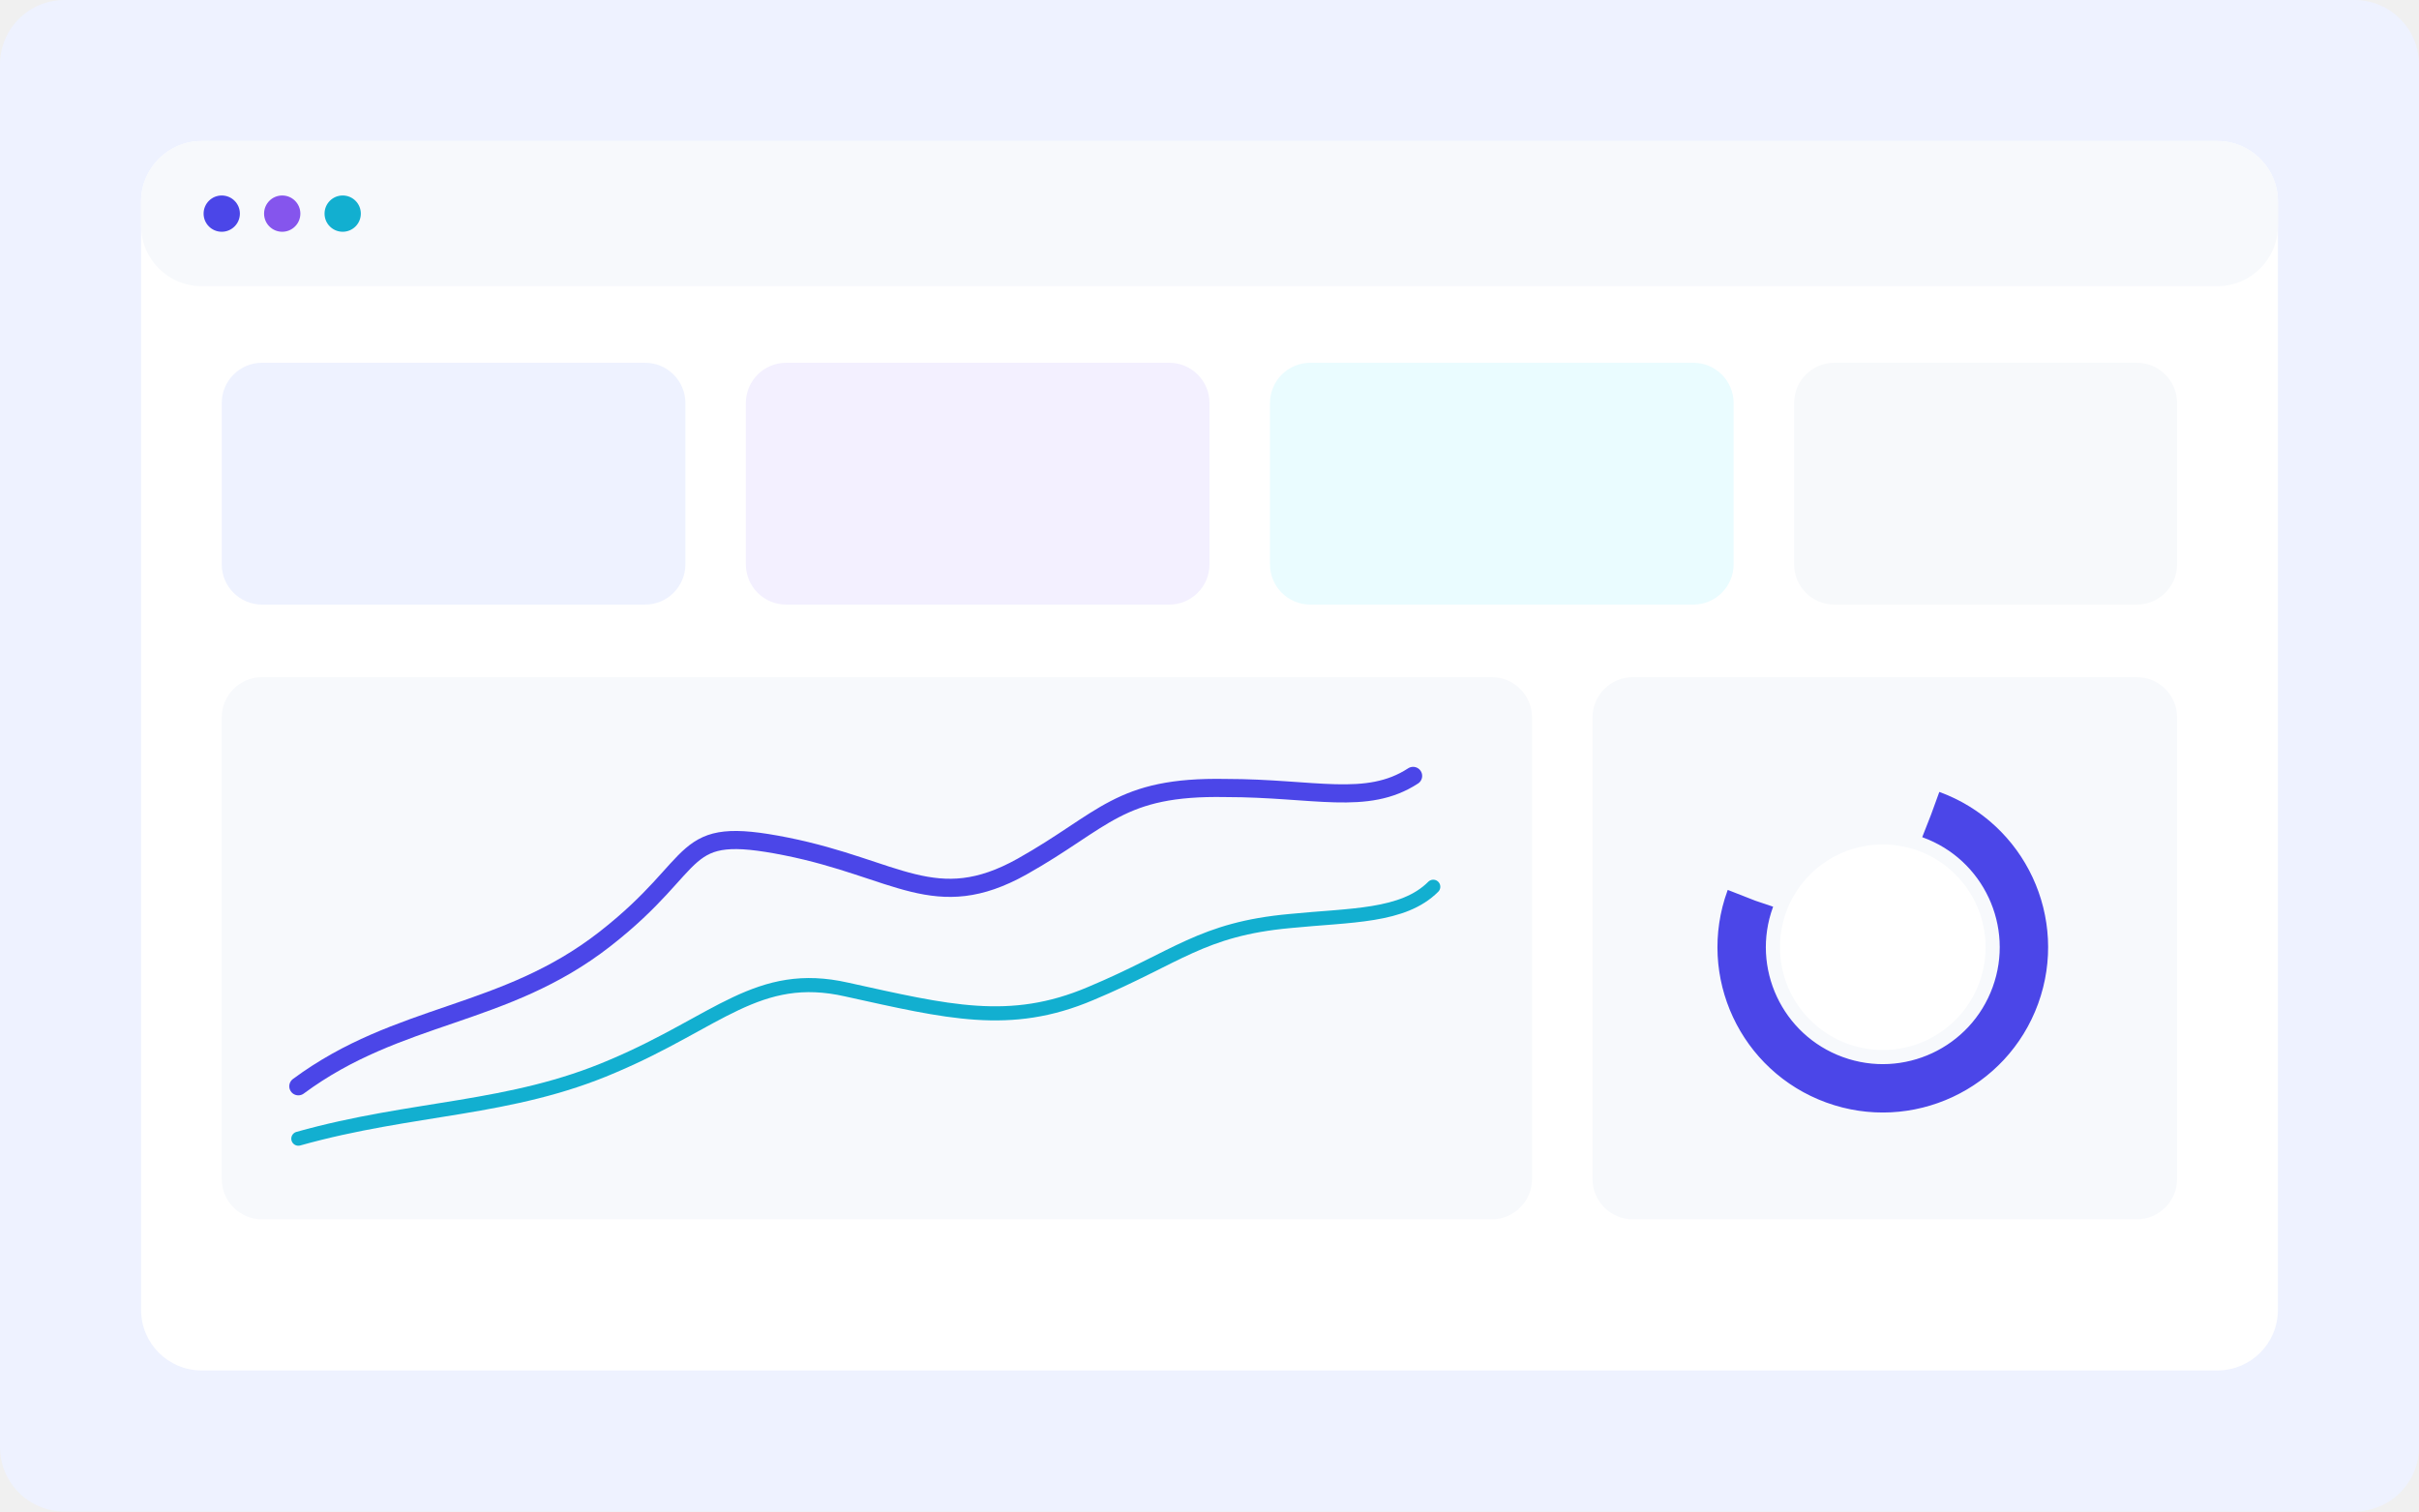
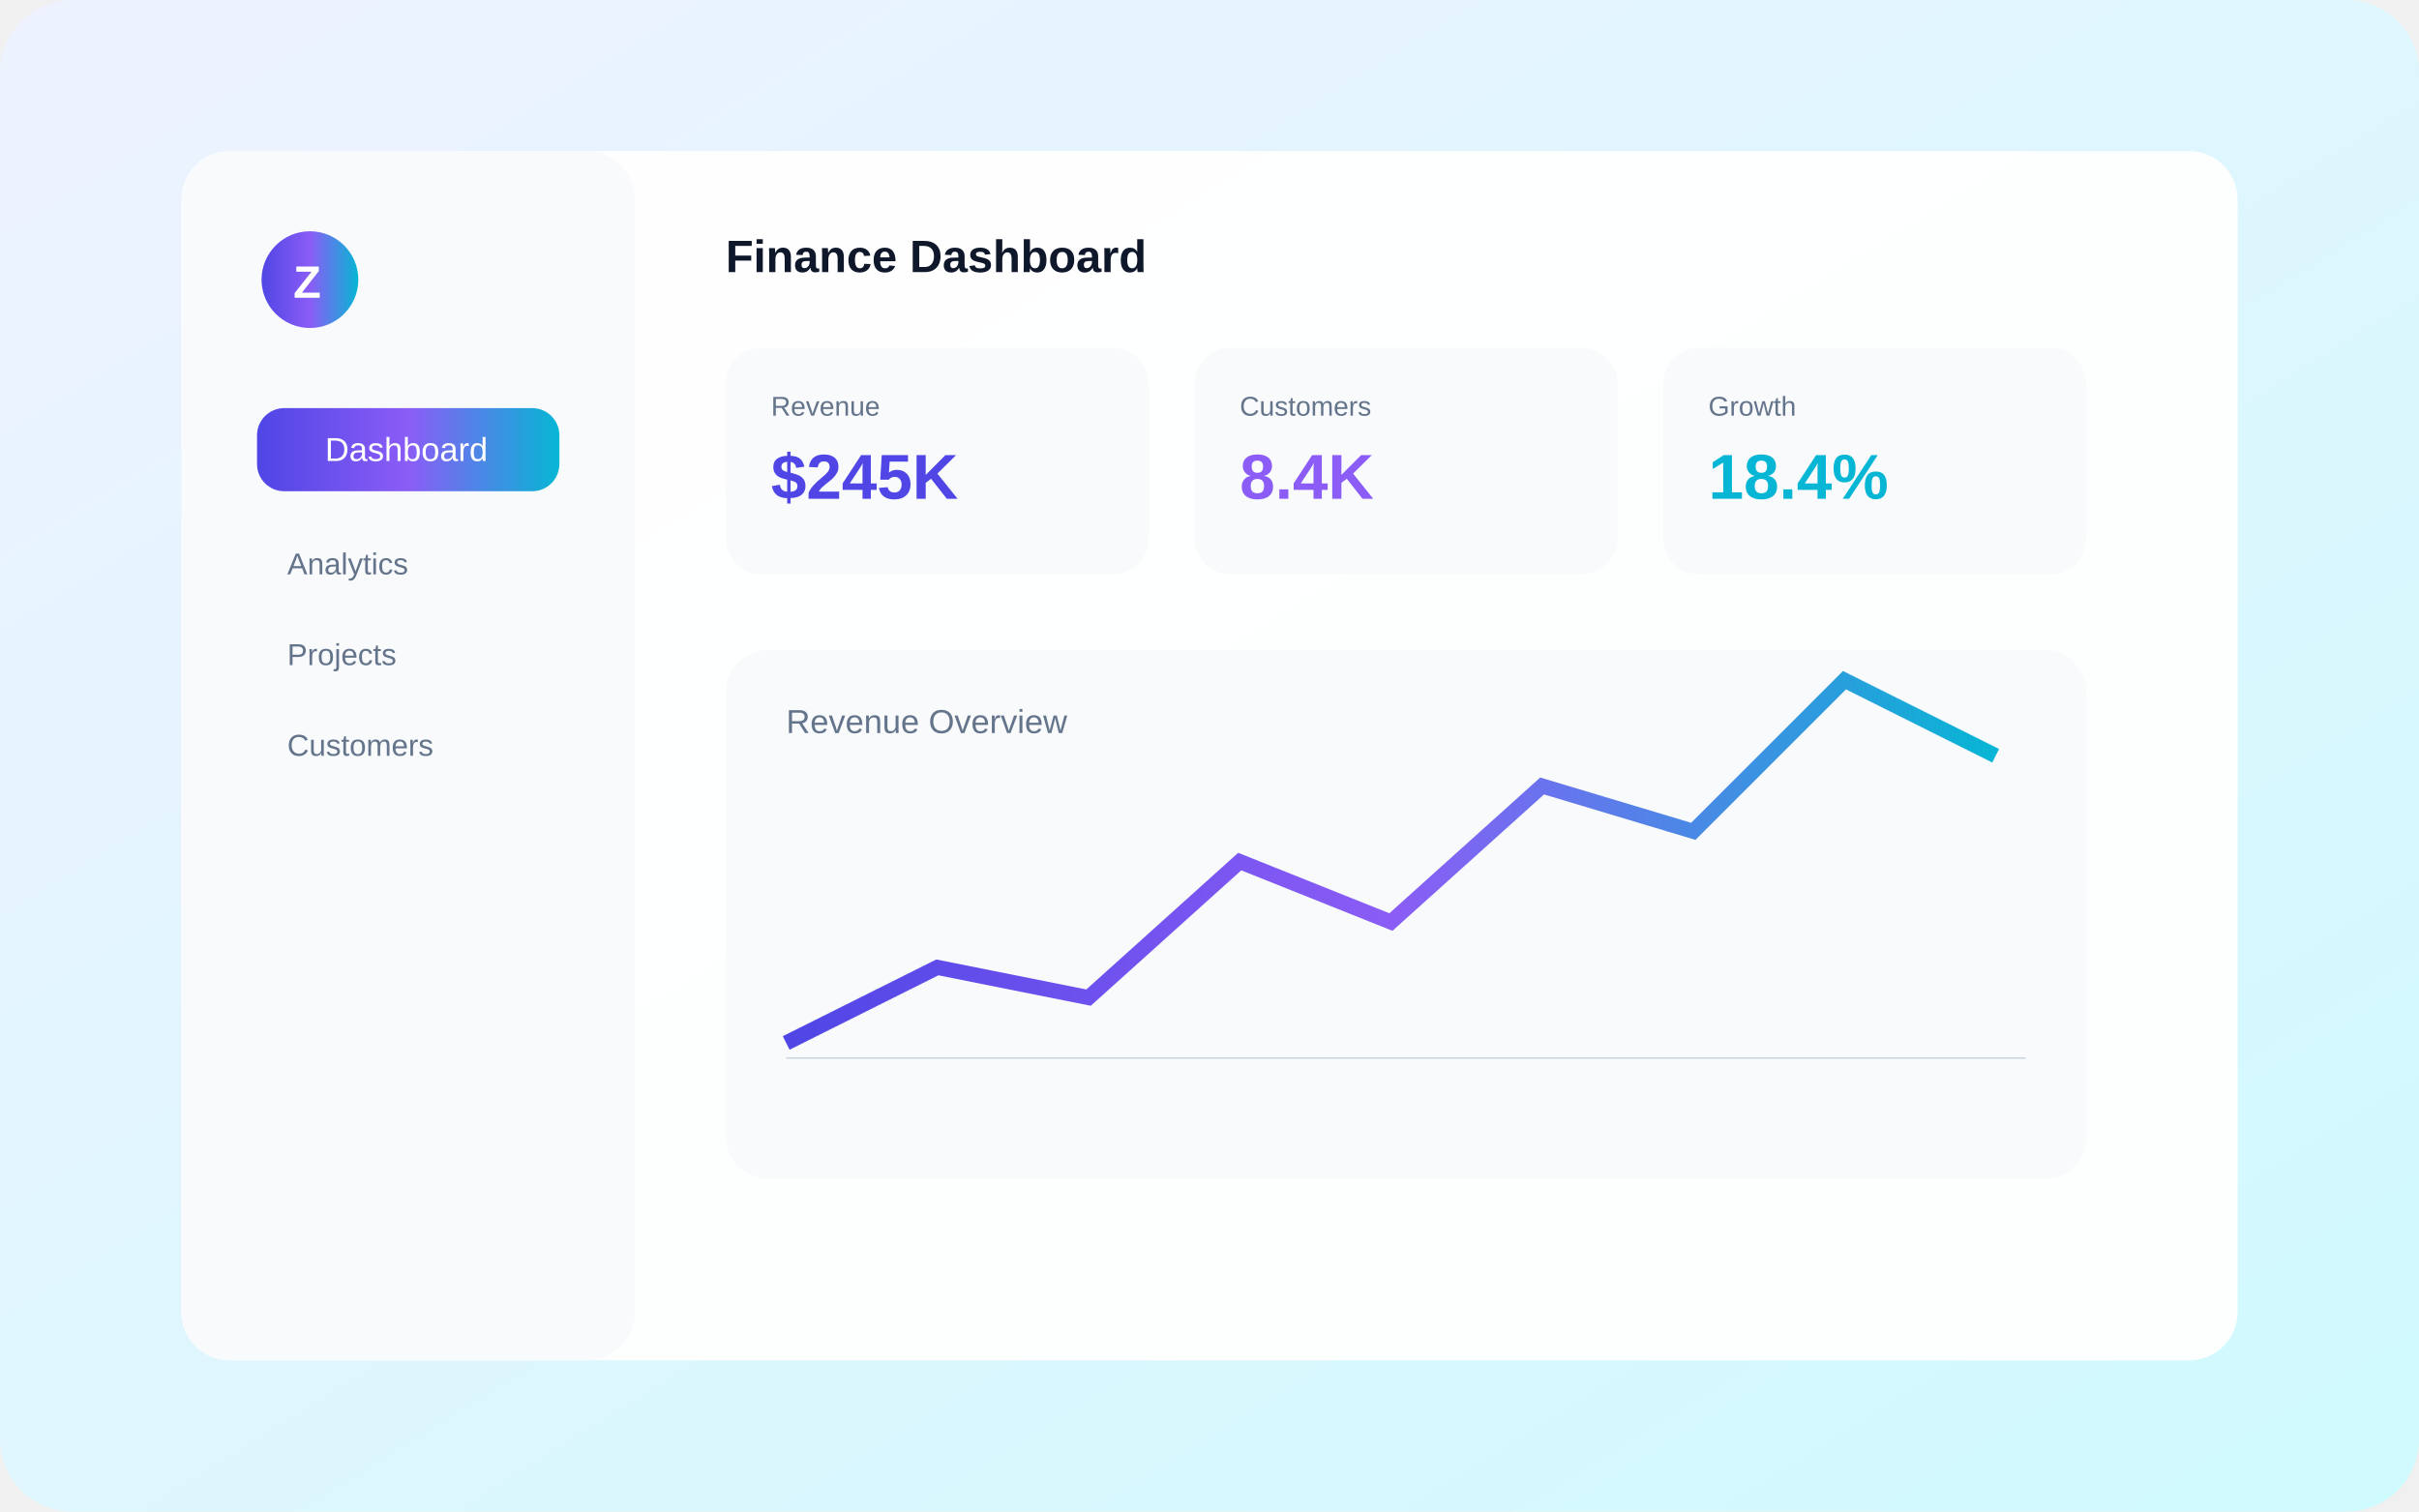
- <svg xmlns="http://www.w3.org/2000/svg" width="1200" height="750" viewBox="0 0 1200 750">
-   <rect width="1200" height="750" rx="32" fill="#eef2ff" />
-   <rect x="70" y="70" width="1060" height="610" rx="30" fill="#ffffff" />
-   <rect x="70" y="70" width="1060" height="72" rx="30" fill="#f7f9fc" />
-   <circle cx="110" cy="106" r="9" fill="#4b46e8" />
-   <circle cx="140" cy="106" r="9" fill="#8555ed" />
-   <circle cx="170" cy="106" r="9" fill="#12afd0" />
-   <rect x="110" y="180" width="230" height="120" rx="20" fill="#eef2ff" />
-   <rect x="370" y="180" width="230" height="120" rx="20" fill="#f3f0ff" />
-   <rect x="630" y="180" width="230" height="120" rx="20" fill="#eafcff" />
-   <rect x="890" y="180" width="190" height="120" rx="20" fill="#f7f9fb" />
-   <rect x="110" y="336" width="650" height="269" rx="20" fill="#f7f9fc" />
-   <rect x="790" y="336" width="290" height="269" rx="20" fill="#f7f9fc" />
-   <path d="M148 539            C198 502 250 505 300 466            C350 427 335 409 390 420            C445 431 464 454 507 430            C548 407 555 390 608 391            C652 391 678 400 701 385" fill="none" stroke="#4b46e8" stroke-width="9" stroke-linecap="round" />
-   <path d="M148 565            C205 549 253 551 304 529            C356 507 376 481 420 491            C470 502 501 510 541 493            C584 475 596 461 640 457            C670 454 696 455 711 440" fill="none" stroke="#12afd0" stroke-width="7" stroke-linecap="round" />
-   <circle cx="934" cy="470" r="70" fill="none" stroke="#4b46e8" stroke-width="24" stroke-dasharray="330 110" transform="rotate(-70 934 470)" />
-   <circle cx="934" cy="470" r="51" fill="#ffffff" />
+ <svg xmlns="http://www.w3.org/2000/svg" width="1600" height="1000" viewBox="0 0 1600 1000">
+   <defs>
+     <linearGradient id="bg" x1="0" y1="0" x2="1" y2="1">
+       <stop stop-color="#EEF2FF" />
+       <stop offset="1" stop-color="#CFFAFE" />
+     </linearGradient>
+     <linearGradient id="accent" x1="0" y1="0" x2="1" y2="0">
+       <stop stop-color="#4F46E5" />
+       <stop offset=".5" stop-color="#8B5CF6" />
+       <stop offset="1" stop-color="#06B6D4" />
+     </linearGradient>
+   </defs>
+   <rect width="1600" height="1000" rx="48" fill="url(#bg)" />
+   <rect x="120" y="100" width="1360" height="800" rx="32" fill="white" opacity=".95" />
+   <rect x="120" y="100" width="300" height="800" rx="32" fill="#F8FAFC" />
+   <circle cx="205" cy="185" r="32" fill="url(#accent)" />
+   <text x="194" y="197" font-family="Arial" font-size="30" font-weight="bold" fill="white">Z</text>
+   <rect x="170" y="270" width="200" height="55" rx="18" fill="url(#accent)" />
+   <text x="215" y="305" font-family="Arial" font-size="22" fill="white">Dashboard</text>
+   <text x="190" y="380" font-family="Arial" font-size="20" fill="#64748B">Analytics</text>
+   <text x="190" y="440" font-family="Arial" font-size="20" fill="#64748B">Projects</text>
+   <text x="190" y="500" font-family="Arial" font-size="20" fill="#64748B">Customers</text>
+   <text x="480" y="180" font-family="Arial" font-size="30" font-weight="bold" fill="#0F172A">Finance Dashboard</text>
+   <rect x="480" y="230" width="280" height="150" rx="24" fill="#F8FAFC" />
+   <text x="510" y="275" font-family="Arial" font-size="18" fill="#64748B">Revenue</text>
+   <text x="510" y="330" font-family="Arial" font-size="42" font-weight="bold" fill="#4F46E5">$245K</text>
+   <rect x="790" y="230" width="280" height="150" rx="24" fill="#F8FAFC" />
+   <text x="820" y="275" font-family="Arial" font-size="18" fill="#64748B">Customers</text>
+   <text x="820" y="330" font-family="Arial" font-size="42" font-weight="bold" fill="#8B5CF6">8.4K</text>
+   <rect x="1100" y="230" width="280" height="150" rx="24" fill="#F8FAFC" />
+   <text x="1130" y="275" font-family="Arial" font-size="18" fill="#64748B">Growth</text>
+   <text x="1130" y="330" font-family="Arial" font-size="42" font-weight="bold" fill="#06B6D4">18.4%</text>
+   <rect x="480" y="430" width="900" height="350" rx="28" fill="#F8FAFC" />
+   <text x="520" y="485" font-family="Arial" font-size="22" fill="#64748B">Revenue Overview</text>
+   <polyline points="520,690 620,640 720,660 820,570 920,610 1020,520 1120,550 1220,450 1320,500" fill="none" stroke="url(#accent)" stroke-width="10" />
+   <line x1="520" y1="700" x2="1340" y2="700" stroke="#CBD5E1" />
</svg>
